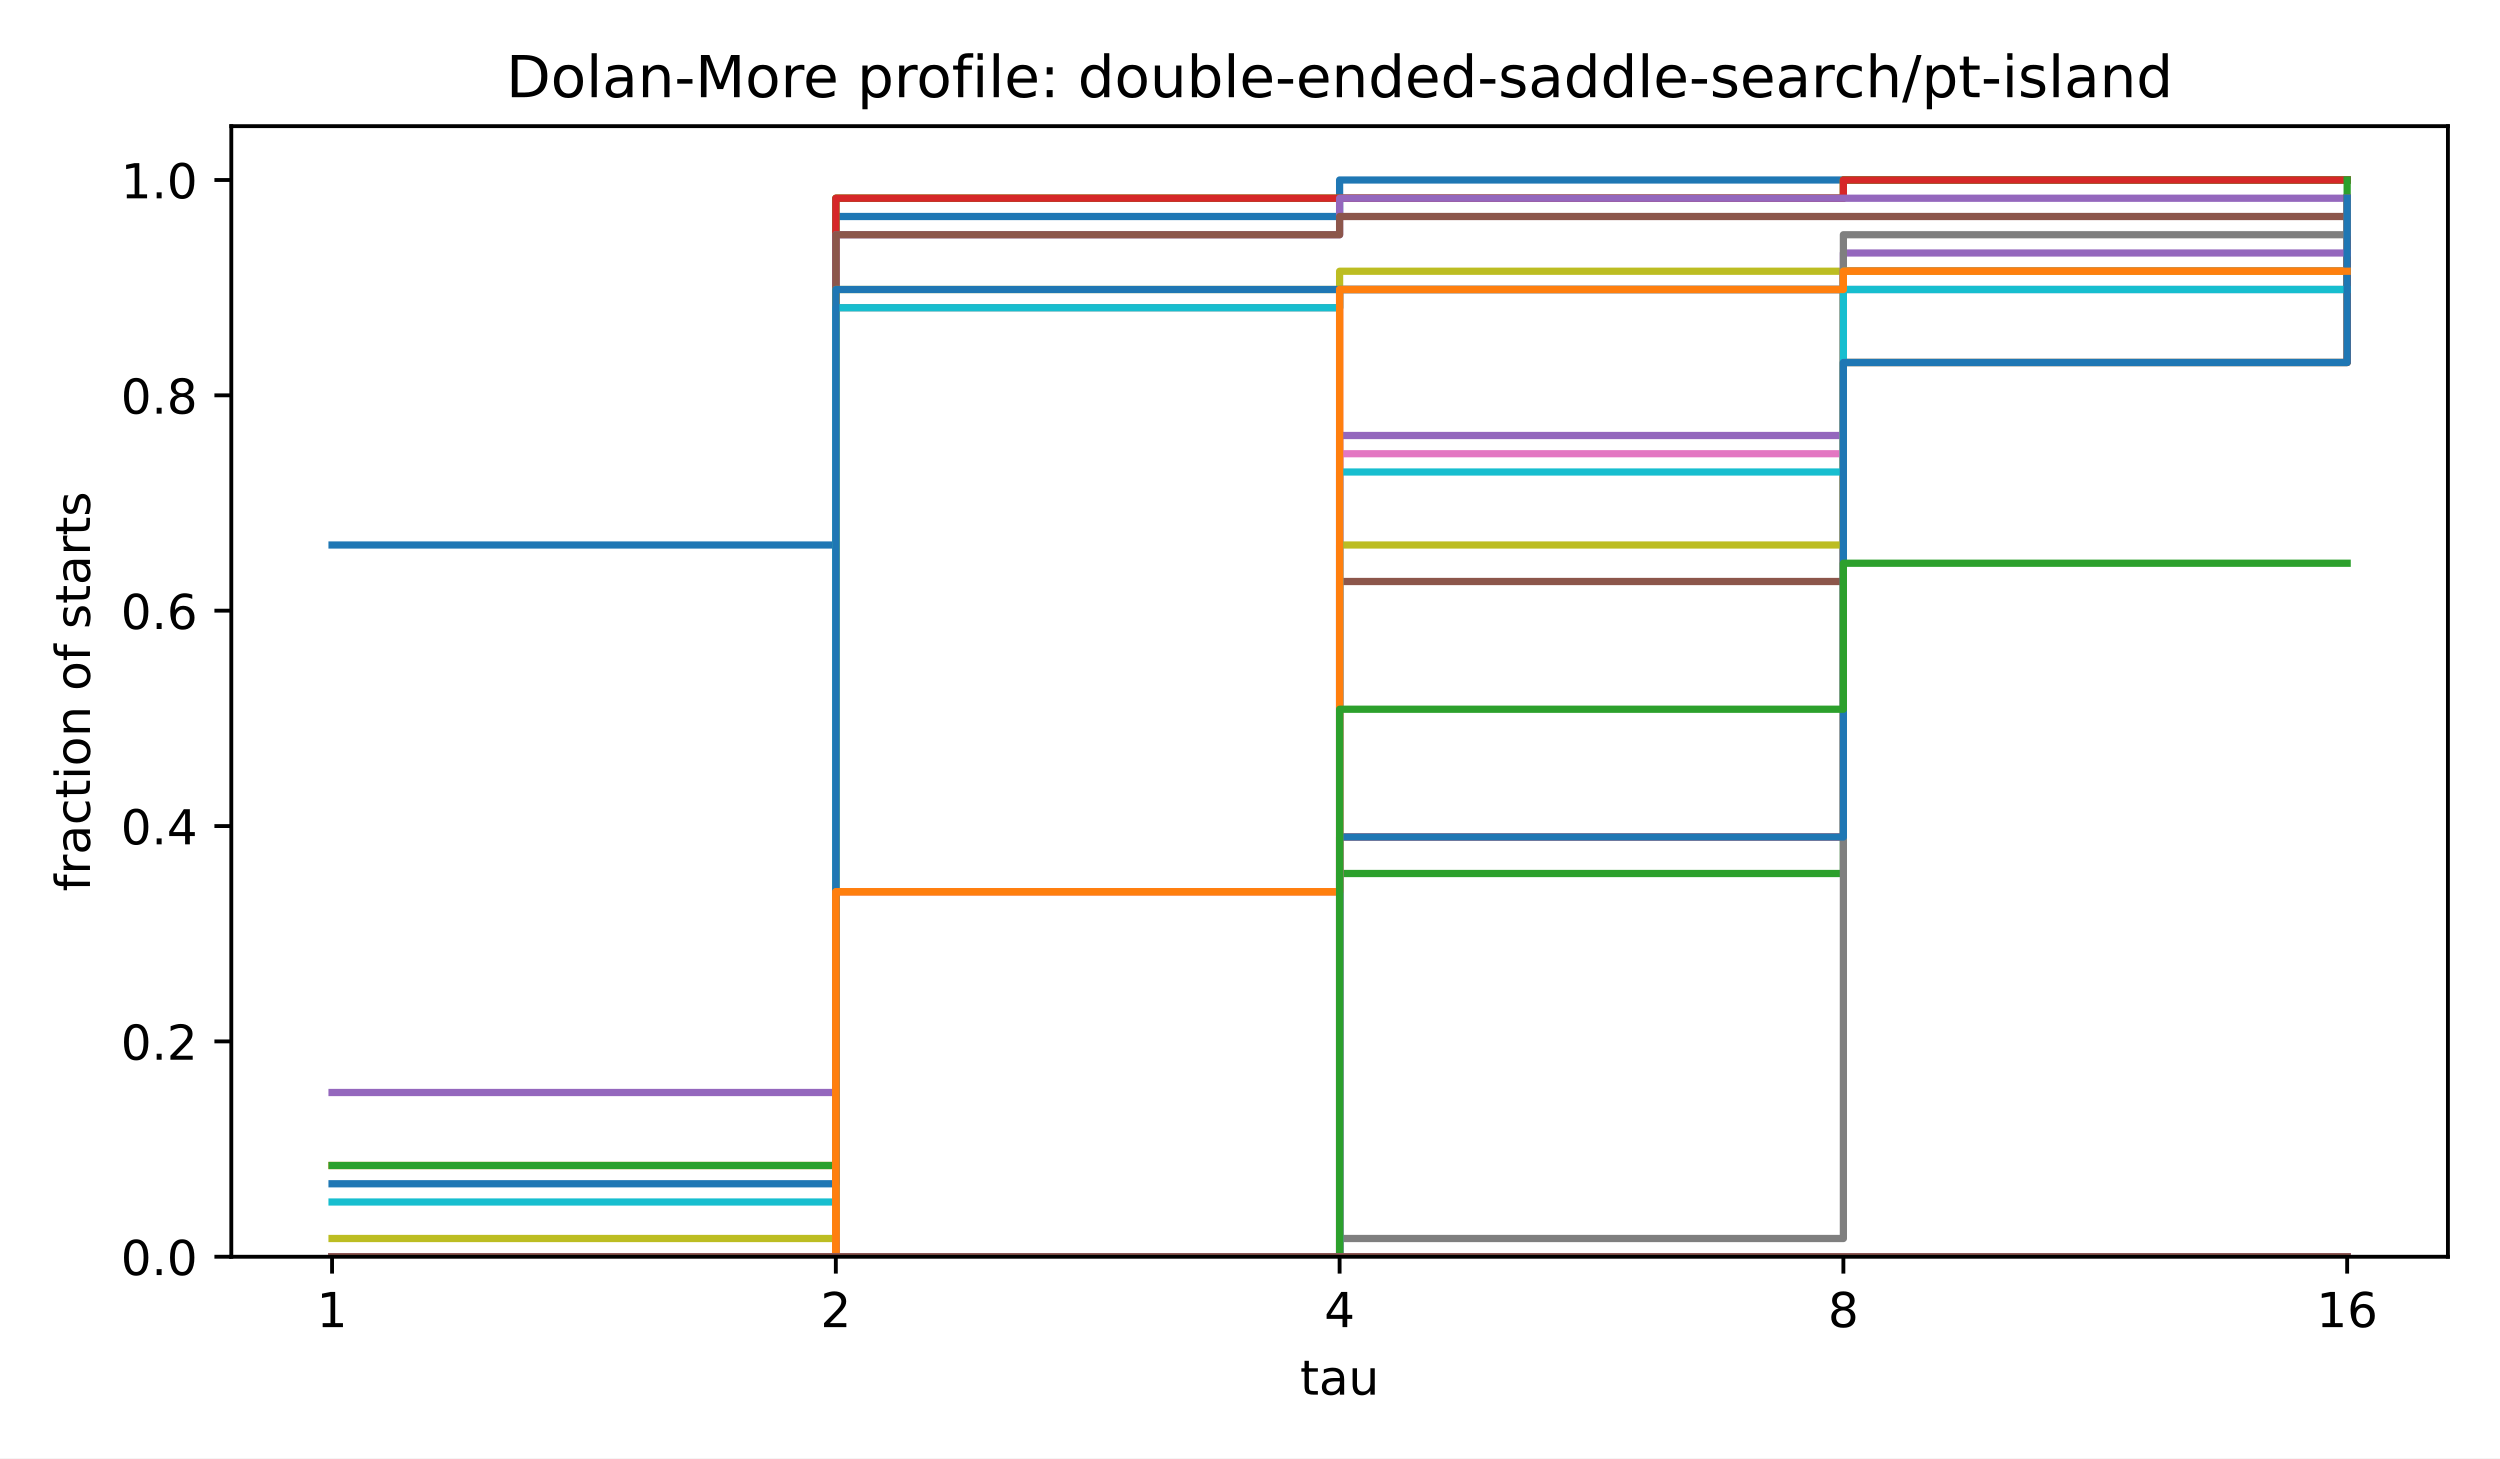
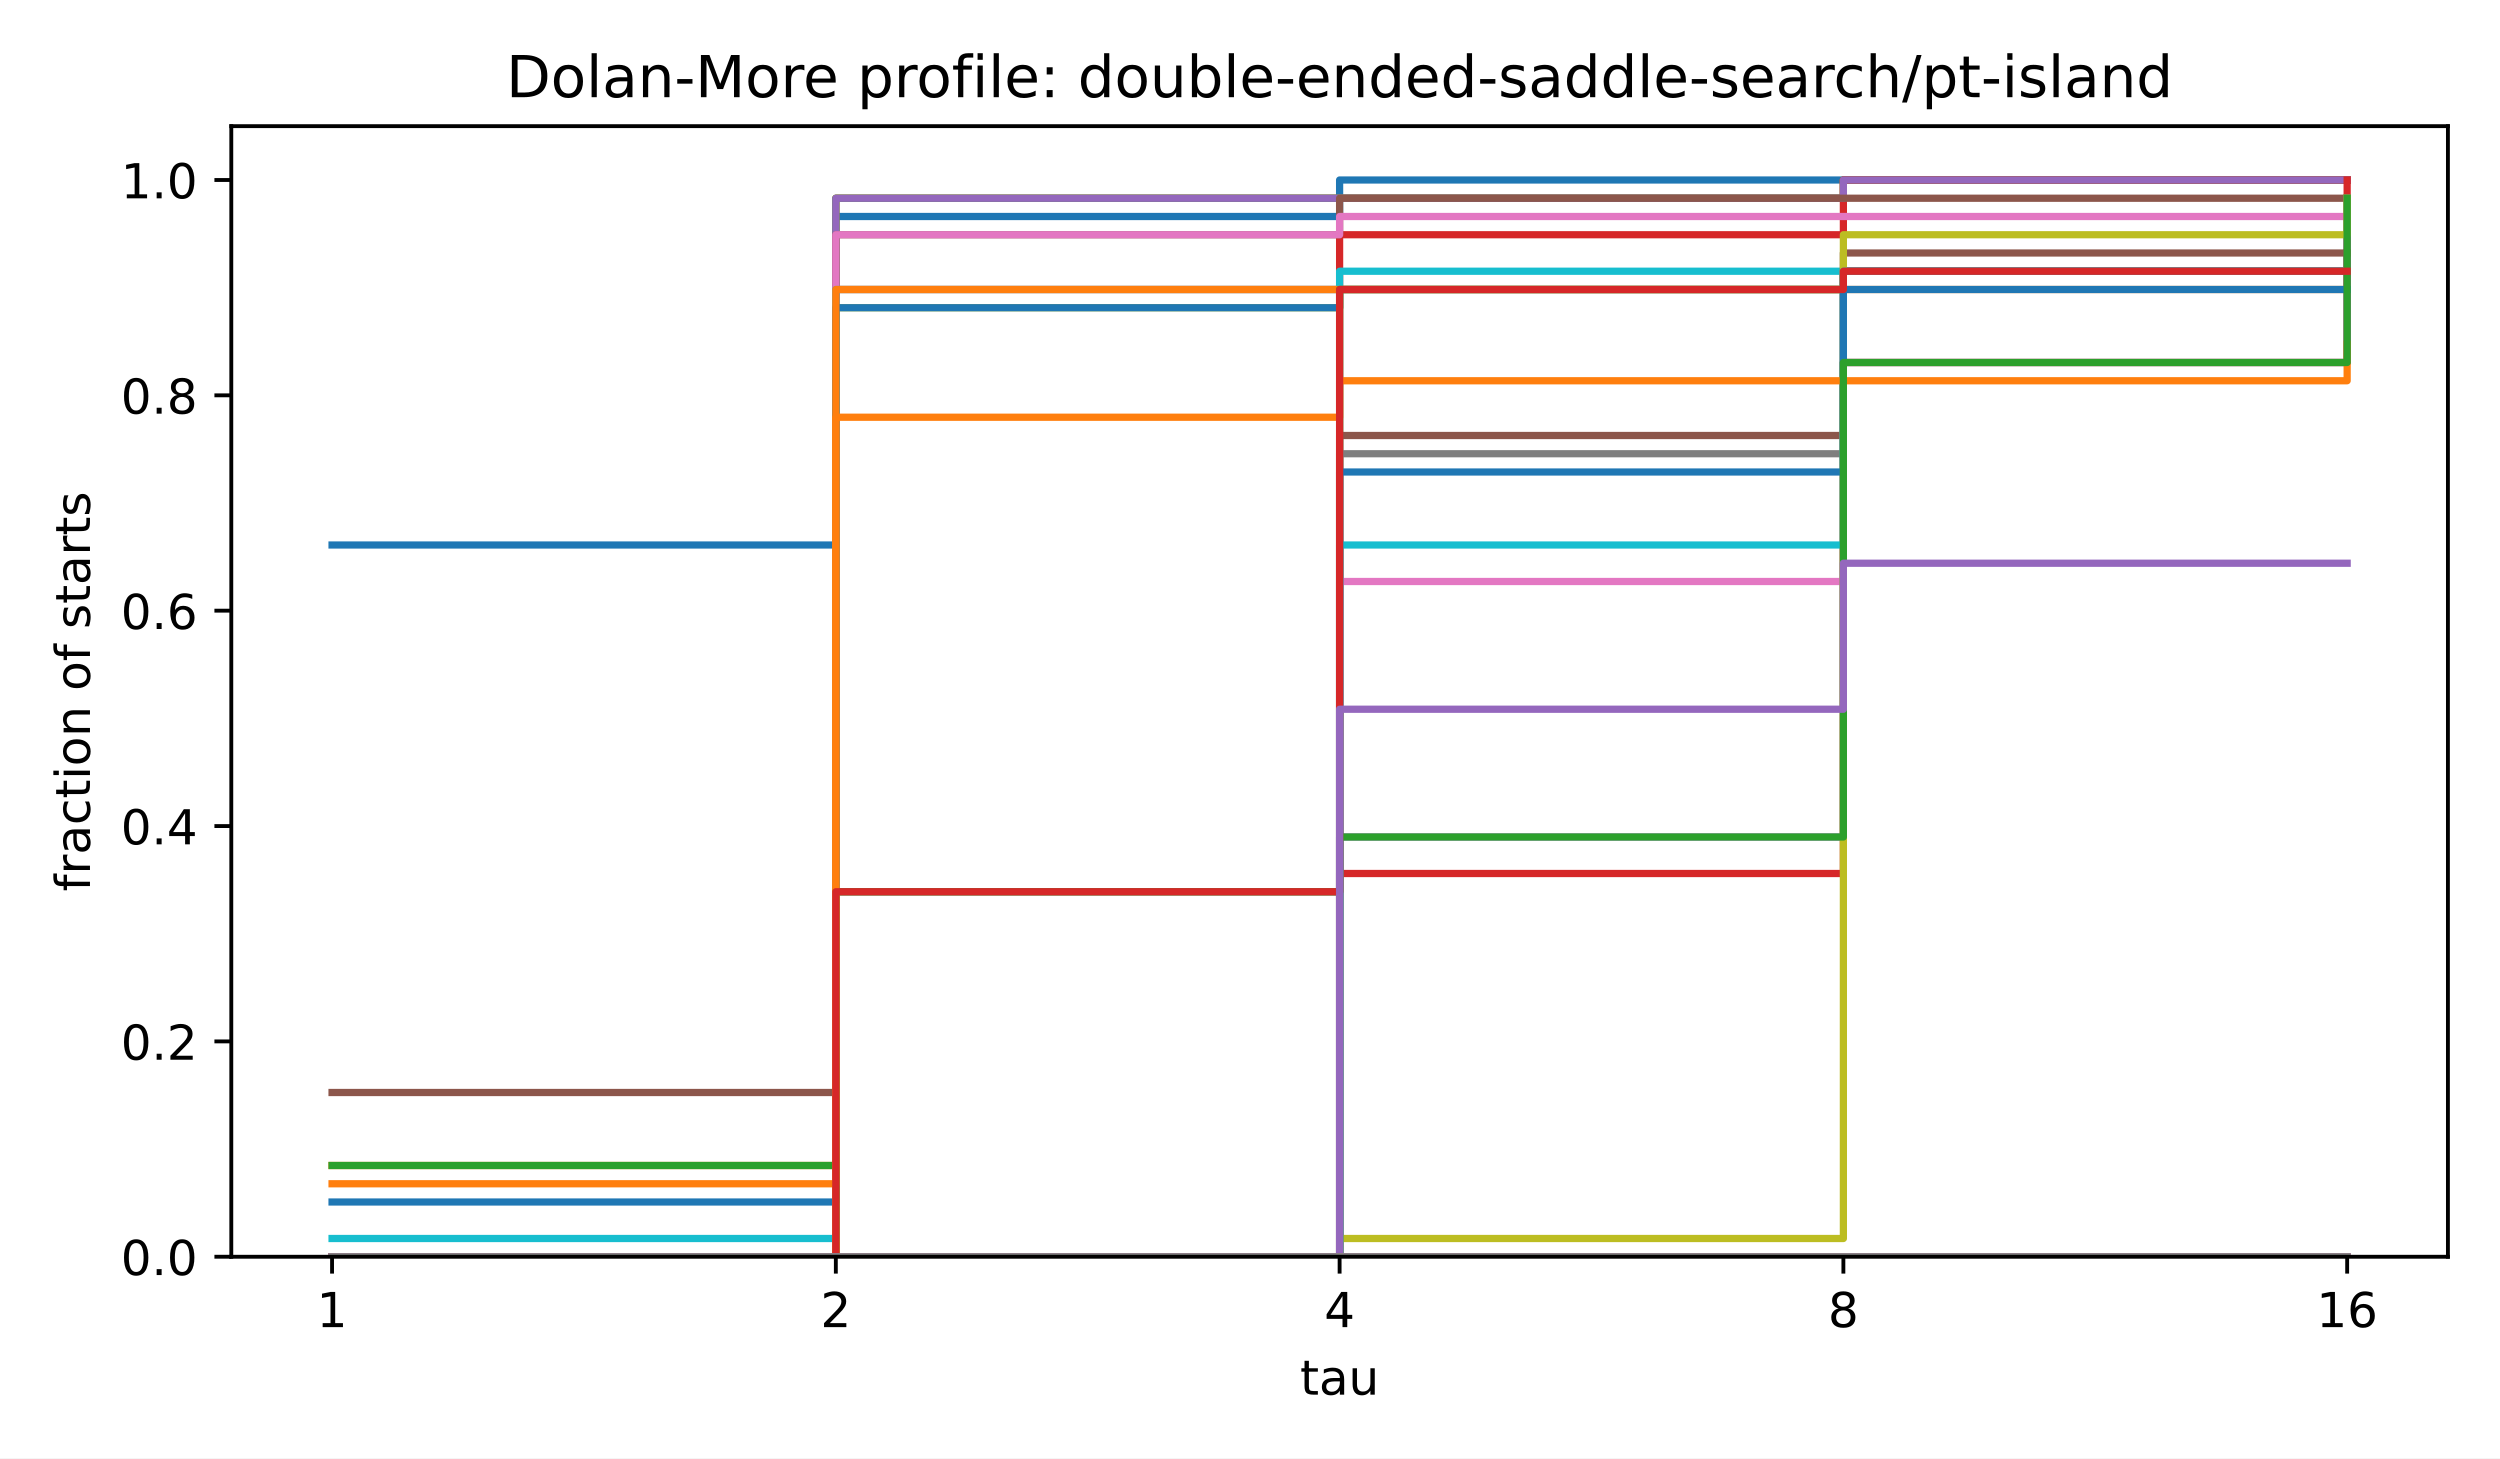
<svg xmlns="http://www.w3.org/2000/svg" xmlns:xlink="http://www.w3.org/1999/xlink" width="518.4pt" height="302.4pt" viewBox="0 0 518.4 302.4" version="1.1">
  <defs>
    <style type="text/css">*{stroke-linejoin: round; stroke-linecap: butt}</style>
  </defs>
  <g id="figure_1">
    <g id="patch_1">
      <path d="M 0 302.4  L 518.4 302.4  L 518.4 0  L 0 0  z " style="fill: #ffffff" />
    </g>
    <g id="axes_1">
      <g id="patch_2">
        <path d="M 47.962 260.6  L 507.6 260.6  L 507.6 26.16  L 47.962 26.16  z " style="fill: #ffffff" />
      </g>
      <g id="matplotlib.axis_1">
        <g id="xtick_1">
          <g id="line2d_1">
            <defs>
              <path id="m8ea4d47d77" d="M 0 0  L 0 3.5  " style="stroke: #000000; stroke-width: 0.8" />
            </defs>
            <g>
              <use xlink:href="#m8ea4d47d77" x="68.855" y="260.6" style="stroke: #000000; stroke-width: 0.8" />
            </g>
          </g>
          <g id="text_1">
            <text style="font-size: 10px; font-family: 'DejaVu Sans', 'Bitstream Vera Sans', 'Computer Modern Sans Serif', 'Lucida Grande', 'Verdana', 'Geneva', 'Lucid', 'Arial', 'Helvetica', 'Avant Garde', sans-serif; text-anchor: middle" x="68.855" y="275.198" transform="rotate(-0 68.85496 275.1977)">1</text>
          </g>
        </g>
        <g id="xtick_2">
          <g id="line2d_2">
            <g>
              <use xlink:href="#m8ea4d47d77" x="173.318" y="260.6" style="stroke: #000000; stroke-width: 0.8" />
            </g>
          </g>
          <g id="text_2">
            <text style="font-size: 10px; font-family: 'DejaVu Sans', 'Bitstream Vera Sans', 'Computer Modern Sans Serif', 'Lucida Grande', 'Verdana', 'Geneva', 'Lucid', 'Arial', 'Helvetica', 'Avant Garde', sans-serif; text-anchor: middle" x="173.318" y="275.198" transform="rotate(-0 173.3181 275.1977)">2</text>
          </g>
        </g>
        <g id="xtick_3">
          <g id="line2d_3">
            <g>
              <use xlink:href="#m8ea4d47d77" x="277.781" y="260.6" style="stroke: #000000; stroke-width: 0.8" />
            </g>
          </g>
          <g id="text_3">
            <text style="font-size: 10px; font-family: 'DejaVu Sans', 'Bitstream Vera Sans', 'Computer Modern Sans Serif', 'Lucida Grande', 'Verdana', 'Geneva', 'Lucid', 'Arial', 'Helvetica', 'Avant Garde', sans-serif; text-anchor: middle" x="277.781" y="275.198" transform="rotate(-0 277.7812 275.1977)">4</text>
          </g>
        </g>
        <g id="xtick_4">
          <g id="line2d_4">
            <g>
              <use xlink:href="#m8ea4d47d77" x="382.244" y="260.6" style="stroke: #000000; stroke-width: 0.8" />
            </g>
          </g>
          <g id="text_4">
            <text style="font-size: 10px; font-family: 'DejaVu Sans', 'Bitstream Vera Sans', 'Computer Modern Sans Serif', 'Lucida Grande', 'Verdana', 'Geneva', 'Lucid', 'Arial', 'Helvetica', 'Avant Garde', sans-serif; text-anchor: middle" x="382.244" y="275.198" transform="rotate(-0 382.2443 275.1977)">8</text>
          </g>
        </g>
        <g id="xtick_5">
          <g id="line2d_5">
            <g>
              <use xlink:href="#m8ea4d47d77" x="486.707" y="260.6" style="stroke: #000000; stroke-width: 0.8" />
            </g>
          </g>
          <g id="text_5">
            <text style="font-size: 10px; font-family: 'DejaVu Sans', 'Bitstream Vera Sans', 'Computer Modern Sans Serif', 'Lucida Grande', 'Verdana', 'Geneva', 'Lucid', 'Arial', 'Helvetica', 'Avant Garde', sans-serif; text-anchor: middle" x="486.707" y="275.198" transform="rotate(-0 486.7074 275.1977)">16</text>
          </g>
        </g>
        <g id="text_6">
          <text style="font-size: 10px; font-family: 'DejaVu Sans', 'Bitstream Vera Sans', 'Computer Modern Sans Serif', 'Lucida Grande', 'Verdana', 'Geneva', 'Lucid', 'Arial', 'Helvetica', 'Avant Garde', sans-serif; text-anchor: middle" x="277.781" y="289.198" transform="rotate(-0 277.7812 289.1977)">tau</text>
        </g>
      </g>
      <g id="matplotlib.axis_2">
        <g id="ytick_1">
          <g id="line2d_6">
            <defs>
              <path id="md659df78fa" d="M 0 0  L -3.5 0  " style="stroke: #000000; stroke-width: 0.8" />
            </defs>
            <g>
              <use xlink:href="#md659df78fa" x="47.962" y="260.6" style="stroke: #000000; stroke-width: 0.8" />
            </g>
          </g>
          <g id="text_7">
            <text style="font-size: 10px; font-family: 'DejaVu Sans', 'Bitstream Vera Sans', 'Computer Modern Sans Serif', 'Lucida Grande', 'Verdana', 'Geneva', 'Lucid', 'Arial', 'Helvetica', 'Avant Garde', sans-serif; text-anchor: end" x="40.962" y="264.399" transform="rotate(-0 40.96234 264.3988)">0.0</text>
          </g>
        </g>
        <g id="ytick_2">
          <g id="line2d_7">
            <g>
              <use xlink:href="#md659df78fa" x="47.962" y="215.945" style="stroke: #000000; stroke-width: 0.8" />
            </g>
          </g>
          <g id="text_8">
            <text style="font-size: 10px; font-family: 'DejaVu Sans', 'Bitstream Vera Sans', 'Computer Modern Sans Serif', 'Lucida Grande', 'Verdana', 'Geneva', 'Lucid', 'Arial', 'Helvetica', 'Avant Garde', sans-serif; text-anchor: end" x="40.962" y="219.744" transform="rotate(-0 40.96234 219.7436)">0.2</text>
          </g>
        </g>
        <g id="ytick_3">
          <g id="line2d_8">
            <g>
              <use xlink:href="#md659df78fa" x="47.962" y="171.29" style="stroke: #000000; stroke-width: 0.8" />
            </g>
          </g>
          <g id="text_9">
            <text style="font-size: 10px; font-family: 'DejaVu Sans', 'Bitstream Vera Sans', 'Computer Modern Sans Serif', 'Lucida Grande', 'Verdana', 'Geneva', 'Lucid', 'Arial', 'Helvetica', 'Avant Garde', sans-serif; text-anchor: end" x="40.962" y="175.088" transform="rotate(-0 40.96234 175.0884)">0.4</text>
          </g>
        </g>
        <g id="ytick_4">
          <g id="line2d_9">
            <g>
              <use xlink:href="#md659df78fa" x="47.962" y="126.634" style="stroke: #000000; stroke-width: 0.8" />
            </g>
          </g>
          <g id="text_10">
            <text style="font-size: 10px; font-family: 'DejaVu Sans', 'Bitstream Vera Sans', 'Computer Modern Sans Serif', 'Lucida Grande', 'Verdana', 'Geneva', 'Lucid', 'Arial', 'Helvetica', 'Avant Garde', sans-serif; text-anchor: end" x="40.962" y="130.433" transform="rotate(-0 40.96234 130.4331)">0.6</text>
          </g>
        </g>
        <g id="ytick_5">
          <g id="line2d_10">
            <g>
              <use xlink:href="#md659df78fa" x="47.962" y="81.979" style="stroke: #000000; stroke-width: 0.8" />
            </g>
          </g>
          <g id="text_11">
            <text style="font-size: 10px; font-family: 'DejaVu Sans', 'Bitstream Vera Sans', 'Computer Modern Sans Serif', 'Lucida Grande', 'Verdana', 'Geneva', 'Lucid', 'Arial', 'Helvetica', 'Avant Garde', sans-serif; text-anchor: end" x="40.962" y="85.778" transform="rotate(-0 40.96234 85.77788)">0.8</text>
          </g>
        </g>
        <g id="ytick_6">
          <g id="line2d_11">
            <g>
              <use xlink:href="#md659df78fa" x="47.962" y="37.324" style="stroke: #000000; stroke-width: 0.8" />
            </g>
          </g>
          <g id="text_12">
            <text style="font-size: 10px; font-family: 'DejaVu Sans', 'Bitstream Vera Sans', 'Computer Modern Sans Serif', 'Lucida Grande', 'Verdana', 'Geneva', 'Lucid', 'Arial', 'Helvetica', 'Avant Garde', sans-serif; text-anchor: end" x="40.962" y="41.123" transform="rotate(-0 40.96234 41.12264)">1.0</text>
          </g>
        </g>
        <g id="text_13">
          <text style="font-size: 10px; font-family: 'DejaVu Sans', 'Bitstream Vera Sans', 'Computer Modern Sans Serif', 'Lucida Grande', 'Verdana', 'Geneva', 'Lucid', 'Arial', 'Helvetica', 'Avant Garde', sans-serif; text-anchor: middle" x="18.657" y="143.38" transform="rotate(-90 18.65687 143.38)">fraction of starts</text>
        </g>
      </g>
      <g id="line2d_12">
        <path d="M 68.855 113.011  L 173.318 113.011  L 173.318 44.892  L 277.781 44.892  L 277.781 37.324  L 382.244 37.324  L 382.244 37.324  L 486.707 37.324  L 486.707 37.324  " clip-path="url(#p4e380cea4b)" style="fill: none; stroke: #1f77b4; stroke-width: 1.5; stroke-linecap: square" />
      </g>
      <g id="line2d_13">
        <path d="M 68.855 241.678  L 173.318 241.678  L 173.318 41.108  L 277.781 41.108  L 277.781 41.108  L 382.244 41.108  L 382.244 37.324  L 486.707 37.324  L 486.707 37.324  " clip-path="url(#p4e380cea4b)" style="fill: none; stroke: #ff7f0e; stroke-width: 1.5; stroke-linecap: square" />
      </g>
      <g id="line2d_14">
        <path d="M 68.855 241.678  L 173.318 241.678  L 173.318 41.108  L 277.781 41.108  L 277.781 41.108  L 382.244 41.108  L 382.244 37.324  L 486.707 37.324  L 486.707 37.324  " clip-path="url(#p4e380cea4b)" style="fill: none; stroke: #2ca02c; stroke-width: 1.5; stroke-linecap: square" />
      </g>
      <g id="line2d_15">
-         <path d="M 68.855 260.6  L 173.318 260.6  L 173.318 41.108  L 277.781 41.108  L 277.781 41.108  L 382.244 41.108  L 382.244 37.324  L 486.707 37.324  L 486.707 37.324  " clip-path="url(#p4e380cea4b)" style="fill: none; stroke: #d62728; stroke-width: 1.5; stroke-linecap: square" />
+         <path d="M 68.855 260.6  L 173.318 260.6  L 173.318 60.03  L 277.781 60.03  L 277.781 48.677  L 382.244 48.677  L 382.244 37.324  L 486.707 37.324  L 486.707 37.324  " clip-path="url(#p4e380cea4b)" style="fill: none; stroke: #d62728; stroke-width: 1.5; stroke-linecap: square" />
      </g>
      <g id="line2d_16">
-         <path d="M 68.855 226.541  L 173.318 226.541  L 173.318 48.677  L 277.781 48.677  L 277.781 41.108  L 382.244 41.108  L 382.244 41.108  L 486.707 41.108  L 486.707 41.108  " clip-path="url(#p4e380cea4b)" style="fill: none; stroke: #9467bd; stroke-width: 1.5; stroke-linecap: square" />
+         <path d="M 68.855 260.6  L 173.318 260.6  L 173.318 41.108  L 277.781 41.108  L 277.781 41.108  L 382.244 41.108  L 382.244 37.324  L 486.707 37.324  L 486.707 37.324  " clip-path="url(#p4e380cea4b)" style="fill: none; stroke: #9467bd; stroke-width: 1.5; stroke-linecap: square" />
      </g>
      <g id="line2d_17">
-         <path d="M 68.855 260.6  L 173.318 260.6  L 173.318 48.677  L 277.781 48.677  L 277.781 44.892  L 382.244 44.892  L 382.244 44.892  L 486.707 44.892  L 486.707 44.892  " clip-path="url(#p4e380cea4b)" style="fill: none; stroke: #8c564b; stroke-width: 1.5; stroke-linecap: square" />
+         <path d="M 68.855 226.541  L 173.318 226.541  L 173.318 48.677  L 277.781 48.677  L 277.781 41.108  L 382.244 41.108  L 382.244 41.108  L 486.707 41.108  L 486.707 41.108  " clip-path="url(#p4e380cea4b)" style="fill: none; stroke: #8c564b; stroke-width: 1.5; stroke-linecap: square" />
      </g>
      <g id="line2d_18">
-         <path d="M 68.855 260.6  L 173.318 260.6  L 173.318 184.913  L 277.781 184.913  L 277.781 60.03  L 382.244 60.03  L 382.244 56.246  L 486.707 56.246  L 486.707 52.461  " clip-path="url(#p4e380cea4b)" style="fill: none; stroke: #e377c2; stroke-width: 1.5; stroke-linecap: square" />
+         <path d="M 68.855 260.6  L 173.318 260.6  L 173.318 48.677  L 277.781 48.677  L 277.781 44.892  L 382.244 44.892  L 382.244 44.892  L 486.707 44.892  L 486.707 44.892  " clip-path="url(#p4e380cea4b)" style="fill: none; stroke: #e377c2; stroke-width: 1.5; stroke-linecap: square" />
      </g>
      <g id="line2d_19">
-         <path d="M 68.855 260.6  L 173.318 260.6  L 173.318 63.814  L 277.781 63.814  L 277.781 60.03  L 382.244 60.03  L 382.244 56.246  L 486.707 56.246  L 486.707 52.461  " clip-path="url(#p4e380cea4b)" style="fill: none; stroke: #7f7f7f; stroke-width: 1.5; stroke-linecap: square" />
+         <path d="M 68.855 260.6  L 173.318 260.6  L 173.318 184.913  L 277.781 184.913  L 277.781 60.03  L 382.244 60.03  L 382.244 56.246  L 486.707 56.246  L 486.707 52.461  " clip-path="url(#p4e380cea4b)" style="fill: none; stroke: #7f7f7f; stroke-width: 1.5; stroke-linecap: square" />
      </g>
      <g id="line2d_20">
-         <path d="M 68.855 256.816  L 173.318 256.816  L 173.318 60.03  L 277.781 60.03  L 277.781 56.246  L 382.244 56.246  L 382.244 56.246  L 486.707 56.246  L 486.707 56.246  " clip-path="url(#p4e380cea4b)" style="fill: none; stroke: #bcbd22; stroke-width: 1.5; stroke-linecap: square" />
+         <path d="M 68.855 260.6  L 173.318 260.6  L 173.318 63.814  L 277.781 63.814  L 277.781 60.03  L 382.244 60.03  L 382.244 56.246  L 486.707 56.246  L 486.707 52.461  " clip-path="url(#p4e380cea4b)" style="fill: none; stroke: #bcbd22; stroke-width: 1.5; stroke-linecap: square" />
      </g>
      <g id="line2d_21">
-         <path d="M 68.855 249.247  L 173.318 249.247  L 173.318 63.814  L 277.781 63.814  L 277.781 60.03  L 382.244 60.03  L 382.244 56.246  L 486.707 56.246  L 486.707 56.246  " clip-path="url(#p4e380cea4b)" style="fill: none; stroke: #17becf; stroke-width: 1.5; stroke-linecap: square" />
+         <path d="M 68.855 256.816  L 173.318 256.816  L 173.318 60.03  L 277.781 60.03  L 277.781 56.246  L 382.244 56.246  L 382.244 56.246  L 486.707 56.246  L 486.707 56.246  " clip-path="url(#p4e380cea4b)" style="fill: none; stroke: #17becf; stroke-width: 1.5; stroke-linecap: square" />
      </g>
      <g id="line2d_22">
-         <path d="M 68.855 245.463  L 173.318 245.463  L 173.318 60.03  L 277.781 60.03  L 277.781 60.03  L 382.244 60.03  L 382.244 60.03  L 486.707 60.03  L 486.707 56.246  " clip-path="url(#p4e380cea4b)" style="fill: none; stroke: #1f77b4; stroke-width: 1.5; stroke-linecap: square" />
+         <path d="M 68.855 249.247  L 173.318 249.247  L 173.318 63.814  L 277.781 63.814  L 277.781 60.03  L 382.244 60.03  L 382.244 56.246  L 486.707 56.246  L 486.707 56.246  " clip-path="url(#p4e380cea4b)" style="fill: none; stroke: #1f77b4; stroke-width: 1.5; stroke-linecap: square" />
      </g>
      <g id="line2d_23">
-         <path d="M 68.855 260.6  L 173.318 260.6  L 173.318 184.913  L 277.781 184.913  L 277.781 60.03  L 382.244 60.03  L 382.244 56.246  L 486.707 56.246  L 486.707 56.246  " clip-path="url(#p4e380cea4b)" style="fill: none; stroke: #ff7f0e; stroke-width: 1.5; stroke-linecap: square" />
+         <path d="M 68.855 245.463  L 173.318 245.463  L 173.318 60.03  L 277.781 60.03  L 277.781 60.03  L 382.244 60.03  L 382.244 60.03  L 486.707 60.03  L 486.707 56.246  " clip-path="url(#p4e380cea4b)" style="fill: none; stroke: #ff7f0e; stroke-width: 1.5; stroke-linecap: square" />
      </g>
      <g id="line2d_24">
-         <path d="M 68.855 260.6  L 173.318 260.6  L 173.318 260.6  L 277.781 260.6  L 277.781 181.129  L 382.244 181.129  L 382.244 75.167  L 486.707 75.167  L 486.707 37.324  " clip-path="url(#p4e380cea4b)" style="fill: none; stroke: #2ca02c; stroke-width: 1.5; stroke-linecap: square" />
+         <path d="M 68.855 260.6  L 173.318 260.6  L 173.318 184.913  L 277.781 184.913  L 277.781 60.03  L 382.244 60.03  L 382.244 56.246  L 486.707 56.246  L 486.707 56.246  " clip-path="url(#p4e380cea4b)" style="fill: none; stroke: #2ca02c; stroke-width: 1.5; stroke-linecap: square" />
      </g>
      <g id="line2d_25">
-         <path d="M 68.855 260.6  L 173.318 260.6  L 173.318 260.6  L 277.781 260.6  L 277.781 173.56  L 382.244 173.56  L 382.244 75.167  L 486.707 75.167  L 486.707 41.108  " clip-path="url(#p4e380cea4b)" style="fill: none; stroke: #d62728; stroke-width: 1.5; stroke-linecap: square" />
+         <path d="M 68.855 260.6  L 173.318 260.6  L 173.318 260.6  L 277.781 260.6  L 277.781 181.129  L 382.244 181.129  L 382.244 75.167  L 486.707 75.167  L 486.707 37.324  " clip-path="url(#p4e380cea4b)" style="fill: none; stroke: #d62728; stroke-width: 1.5; stroke-linecap: square" />
      </g>
      <g id="line2d_26">
-         <path d="M 68.855 260.6  L 173.318 260.6  L 173.318 260.6  L 277.781 260.6  L 277.781 90.305  L 382.244 90.305  L 382.244 52.461  L 486.707 52.461  L 486.707 52.461  " clip-path="url(#p4e380cea4b)" style="fill: none; stroke: #9467bd; stroke-width: 1.5; stroke-linecap: square" />
+         <path d="M 68.855 260.6  L 173.318 260.6  L 173.318 260.6  L 277.781 260.6  L 277.781 173.56  L 382.244 173.56  L 382.244 75.167  L 486.707 75.167  L 486.707 41.108  " clip-path="url(#p4e380cea4b)" style="fill: none; stroke: #9467bd; stroke-width: 1.5; stroke-linecap: square" />
      </g>
      <g id="line2d_27">
-         <path d="M 68.855 260.6  L 173.318 260.6  L 173.318 260.6  L 277.781 260.6  L 277.781 120.579  L 382.244 120.579  L 382.244 56.246  L 486.707 56.246  L 486.707 56.246  " clip-path="url(#p4e380cea4b)" style="fill: none; stroke: #8c564b; stroke-width: 1.5; stroke-linecap: square" />
+         <path d="M 68.855 260.6  L 173.318 260.6  L 173.318 260.6  L 277.781 260.6  L 277.781 90.305  L 382.244 90.305  L 382.244 52.461  L 486.707 52.461  L 486.707 52.461  " clip-path="url(#p4e380cea4b)" style="fill: none; stroke: #8c564b; stroke-width: 1.5; stroke-linecap: square" />
      </g>
      <g id="line2d_28">
-         <path d="M 68.855 260.6  L 173.318 260.6  L 173.318 260.6  L 277.781 260.6  L 277.781 94.089  L 382.244 94.089  L 382.244 56.246  L 486.707 56.246  L 486.707 56.246  " clip-path="url(#p4e380cea4b)" style="fill: none; stroke: #e377c2; stroke-width: 1.5; stroke-linecap: square" />
+         <path d="M 68.855 260.6  L 173.318 260.6  L 173.318 260.6  L 277.781 260.6  L 277.781 120.579  L 382.244 120.579  L 382.244 56.246  L 486.707 56.246  L 486.707 56.246  " clip-path="url(#p4e380cea4b)" style="fill: none; stroke: #e377c2; stroke-width: 1.5; stroke-linecap: square" />
      </g>
      <g id="line2d_29">
-         <path d="M 68.855 260.6  L 173.318 260.6  L 173.318 260.6  L 277.781 260.6  L 277.781 256.816  L 382.244 256.816  L 382.244 48.677  L 486.707 48.677  L 486.707 41.108  " clip-path="url(#p4e380cea4b)" style="fill: none; stroke: #7f7f7f; stroke-width: 1.5; stroke-linecap: square" />
+         <path d="M 68.855 260.6  L 173.318 260.6  L 173.318 260.6  L 277.781 260.6  L 277.781 94.089  L 382.244 94.089  L 382.244 56.246  L 486.707 56.246  L 486.707 56.246  " clip-path="url(#p4e380cea4b)" style="fill: none; stroke: #7f7f7f; stroke-width: 1.5; stroke-linecap: square" />
      </g>
      <g id="line2d_30">
-         <path d="M 68.855 260.6  L 173.318 260.6  L 173.318 260.6  L 277.781 260.6  L 277.781 113.011  L 382.244 113.011  L 382.244 56.246  L 486.707 56.246  L 486.707 56.246  " clip-path="url(#p4e380cea4b)" style="fill: none; stroke: #bcbd22; stroke-width: 1.5; stroke-linecap: square" />
+         <path d="M 68.855 260.6  L 173.318 260.6  L 173.318 260.6  L 277.781 260.6  L 277.781 256.816  L 382.244 256.816  L 382.244 48.677  L 486.707 48.677  L 486.707 41.108  " clip-path="url(#p4e380cea4b)" style="fill: none; stroke: #bcbd22; stroke-width: 1.5; stroke-linecap: square" />
      </g>
      <g id="line2d_31">
-         <path d="M 68.855 260.6  L 173.318 260.6  L 173.318 260.6  L 277.781 260.6  L 277.781 97.873  L 382.244 97.873  L 382.244 60.03  L 486.707 60.03  L 486.707 60.03  " clip-path="url(#p4e380cea4b)" style="fill: none; stroke: #17becf; stroke-width: 1.5; stroke-linecap: square" />
+         <path d="M 68.855 260.6  L 173.318 260.6  L 173.318 260.6  L 277.781 260.6  L 277.781 113.011  L 382.244 113.011  L 382.244 56.246  L 486.707 56.246  L 486.707 56.246  " clip-path="url(#p4e380cea4b)" style="fill: none; stroke: #17becf; stroke-width: 1.5; stroke-linecap: square" />
      </g>
      <g id="line2d_32">
-         <path d="M 68.855 260.6  L 173.318 260.6  L 173.318 260.6  L 277.781 260.6  L 277.781 173.56  L 382.244 173.56  L 382.244 75.167  L 486.707 75.167  L 486.707 41.108  " clip-path="url(#p4e380cea4b)" style="fill: none; stroke: #1f77b4; stroke-width: 1.5; stroke-linecap: square" />
+         <path d="M 68.855 260.6  L 173.318 260.6  L 173.318 260.6  L 277.781 260.6  L 277.781 97.873  L 382.244 97.873  L 382.244 60.03  L 486.707 60.03  L 486.707 60.03  " clip-path="url(#p4e380cea4b)" style="fill: none; stroke: #1f77b4; stroke-width: 1.5; stroke-linecap: square" />
      </g>
      <g id="line2d_33">
-         <path d="M 68.855 260.6  L 173.318 260.6  L 173.318 184.913  L 277.781 184.913  L 277.781 60.03  L 382.244 60.03  L 382.244 56.246  L 486.707 56.246  L 486.707 56.246  " clip-path="url(#p4e380cea4b)" style="fill: none; stroke: #ff7f0e; stroke-width: 1.5; stroke-linecap: square" />
+         <path d="M 68.855 260.6  L 173.318 260.6  L 173.318 86.52  L 277.781 86.52  L 277.781 78.952  L 382.244 78.952  L 382.244 78.952  L 486.707 78.952  L 486.707 71.383  " clip-path="url(#p4e380cea4b)" style="fill: none; stroke: #ff7f0e; stroke-width: 1.5; stroke-linecap: square" />
      </g>
      <g id="line2d_34">
-         <path d="M 68.855 260.6  L 173.318 260.6  L 173.318 260.6  L 277.781 260.6  L 277.781 147.07  L 382.244 147.07  L 382.244 116.795  L 486.707 116.795  L 486.707 116.795  " clip-path="url(#p4e380cea4b)" style="fill: none; stroke: #2ca02c; stroke-width: 1.5; stroke-linecap: square" />
+         <path d="M 68.855 260.6  L 173.318 260.6  L 173.318 260.6  L 277.781 260.6  L 277.781 173.56  L 382.244 173.56  L 382.244 75.167  L 486.707 75.167  L 486.707 41.108  " clip-path="url(#p4e380cea4b)" style="fill: none; stroke: #2ca02c; stroke-width: 1.5; stroke-linecap: square" />
      </g>
      <g id="line2d_35">
-         <path d="M 68.855 260.6  L 173.318 260.6  L 173.318 260.6  L 277.781 260.6  L 277.781 260.6  L 382.244 260.6  L 382.244 260.6  L 486.707 260.6  L 486.707 260.6  " clip-path="url(#p4e380cea4b)" style="fill: none; stroke: #d62728; stroke-width: 1.5; stroke-linecap: square" />
+         <path d="M 68.855 260.6  L 173.318 260.6  L 173.318 184.913  L 277.781 184.913  L 277.781 60.03  L 382.244 60.03  L 382.244 56.246  L 486.707 56.246  L 486.707 56.246  " clip-path="url(#p4e380cea4b)" style="fill: none; stroke: #d62728; stroke-width: 1.5; stroke-linecap: square" />
      </g>
      <g id="line2d_36">
-         <path d="M 68.855 260.6  L 173.318 260.6  L 173.318 260.6  L 277.781 260.6  L 277.781 260.6  L 382.244 260.6  L 382.244 260.6  L 486.707 260.6  L 486.707 260.6  " clip-path="url(#p4e380cea4b)" style="fill: none; stroke: #9467bd; stroke-width: 1.5; stroke-linecap: square" />
+         <path d="M 68.855 260.6  L 173.318 260.6  L 173.318 260.6  L 277.781 260.6  L 277.781 147.07  L 382.244 147.07  L 382.244 116.795  L 486.707 116.795  L 486.707 116.795  " clip-path="url(#p4e380cea4b)" style="fill: none; stroke: #9467bd; stroke-width: 1.5; stroke-linecap: square" />
      </g>
      <g id="line2d_37">
        <path d="M 68.855 260.6  L 173.318 260.6  L 173.318 260.6  L 277.781 260.6  L 277.781 260.6  L 382.244 260.6  L 382.244 260.6  L 486.707 260.6  L 486.707 260.6  " clip-path="url(#p4e380cea4b)" style="fill: none; stroke: #8c564b; stroke-width: 1.5; stroke-linecap: square" />
+       </g>
+       <g id="line2d_38">
+         <path d="M 68.855 260.6  L 173.318 260.6  L 173.318 260.6  L 277.781 260.6  L 277.781 260.6  L 382.244 260.6  L 382.244 260.6  L 486.707 260.6  L 486.707 260.6  " clip-path="url(#p4e380cea4b)" style="fill: none; stroke: #e377c2; stroke-width: 1.5; stroke-linecap: square" />
+       </g>
+       <g id="line2d_39">
+         <path d="M 68.855 260.6  L 173.318 260.6  L 173.318 260.6  L 277.781 260.6  L 277.781 260.6  L 382.244 260.6  L 382.244 260.6  L 486.707 260.6  L 486.707 260.6  " clip-path="url(#p4e380cea4b)" style="fill: none; stroke: #7f7f7f; stroke-width: 1.5; stroke-linecap: square" />
      </g>
      <g id="patch_3">
        <path d="M 47.962 260.6  L 47.962 26.16  " style="fill: none; stroke: #000000; stroke-width: 0.8; stroke-linejoin: miter; stroke-linecap: square" />
      </g>
      <g id="patch_4">
        <path d="M 507.6 260.6  L 507.6 26.16  " style="fill: none; stroke: #000000; stroke-width: 0.8; stroke-linejoin: miter; stroke-linecap: square" />
      </g>
      <g id="patch_5">
        <path d="M 47.962 260.6  L 507.6 260.6  " style="fill: none; stroke: #000000; stroke-width: 0.8; stroke-linejoin: miter; stroke-linecap: square" />
      </g>
      <g id="patch_6">
        <path d="M 47.962 26.16  L 507.6 26.16  " style="fill: none; stroke: #000000; stroke-width: 0.8; stroke-linejoin: miter; stroke-linecap: square" />
      </g>
      <g id="text_14">
        <text style="font-size: 12px; font-family: 'DejaVu Sans', 'Bitstream Vera Sans', 'Computer Modern Sans Serif', 'Lucida Grande', 'Verdana', 'Geneva', 'Lucid', 'Arial', 'Helvetica', 'Avant Garde', sans-serif; text-anchor: middle" x="277.781" y="20.16" transform="rotate(-0 277.7812 20.16)">Dolan-More profile: double-ended-saddle-search/pt-island</text>
      </g>
    </g>
  </g>
  <defs>
    <clipPath id="p4e380cea4b">
      <rect x="47.962" y="26.16" width="459.638" height="234.44" />
    </clipPath>
  </defs>
</svg>
